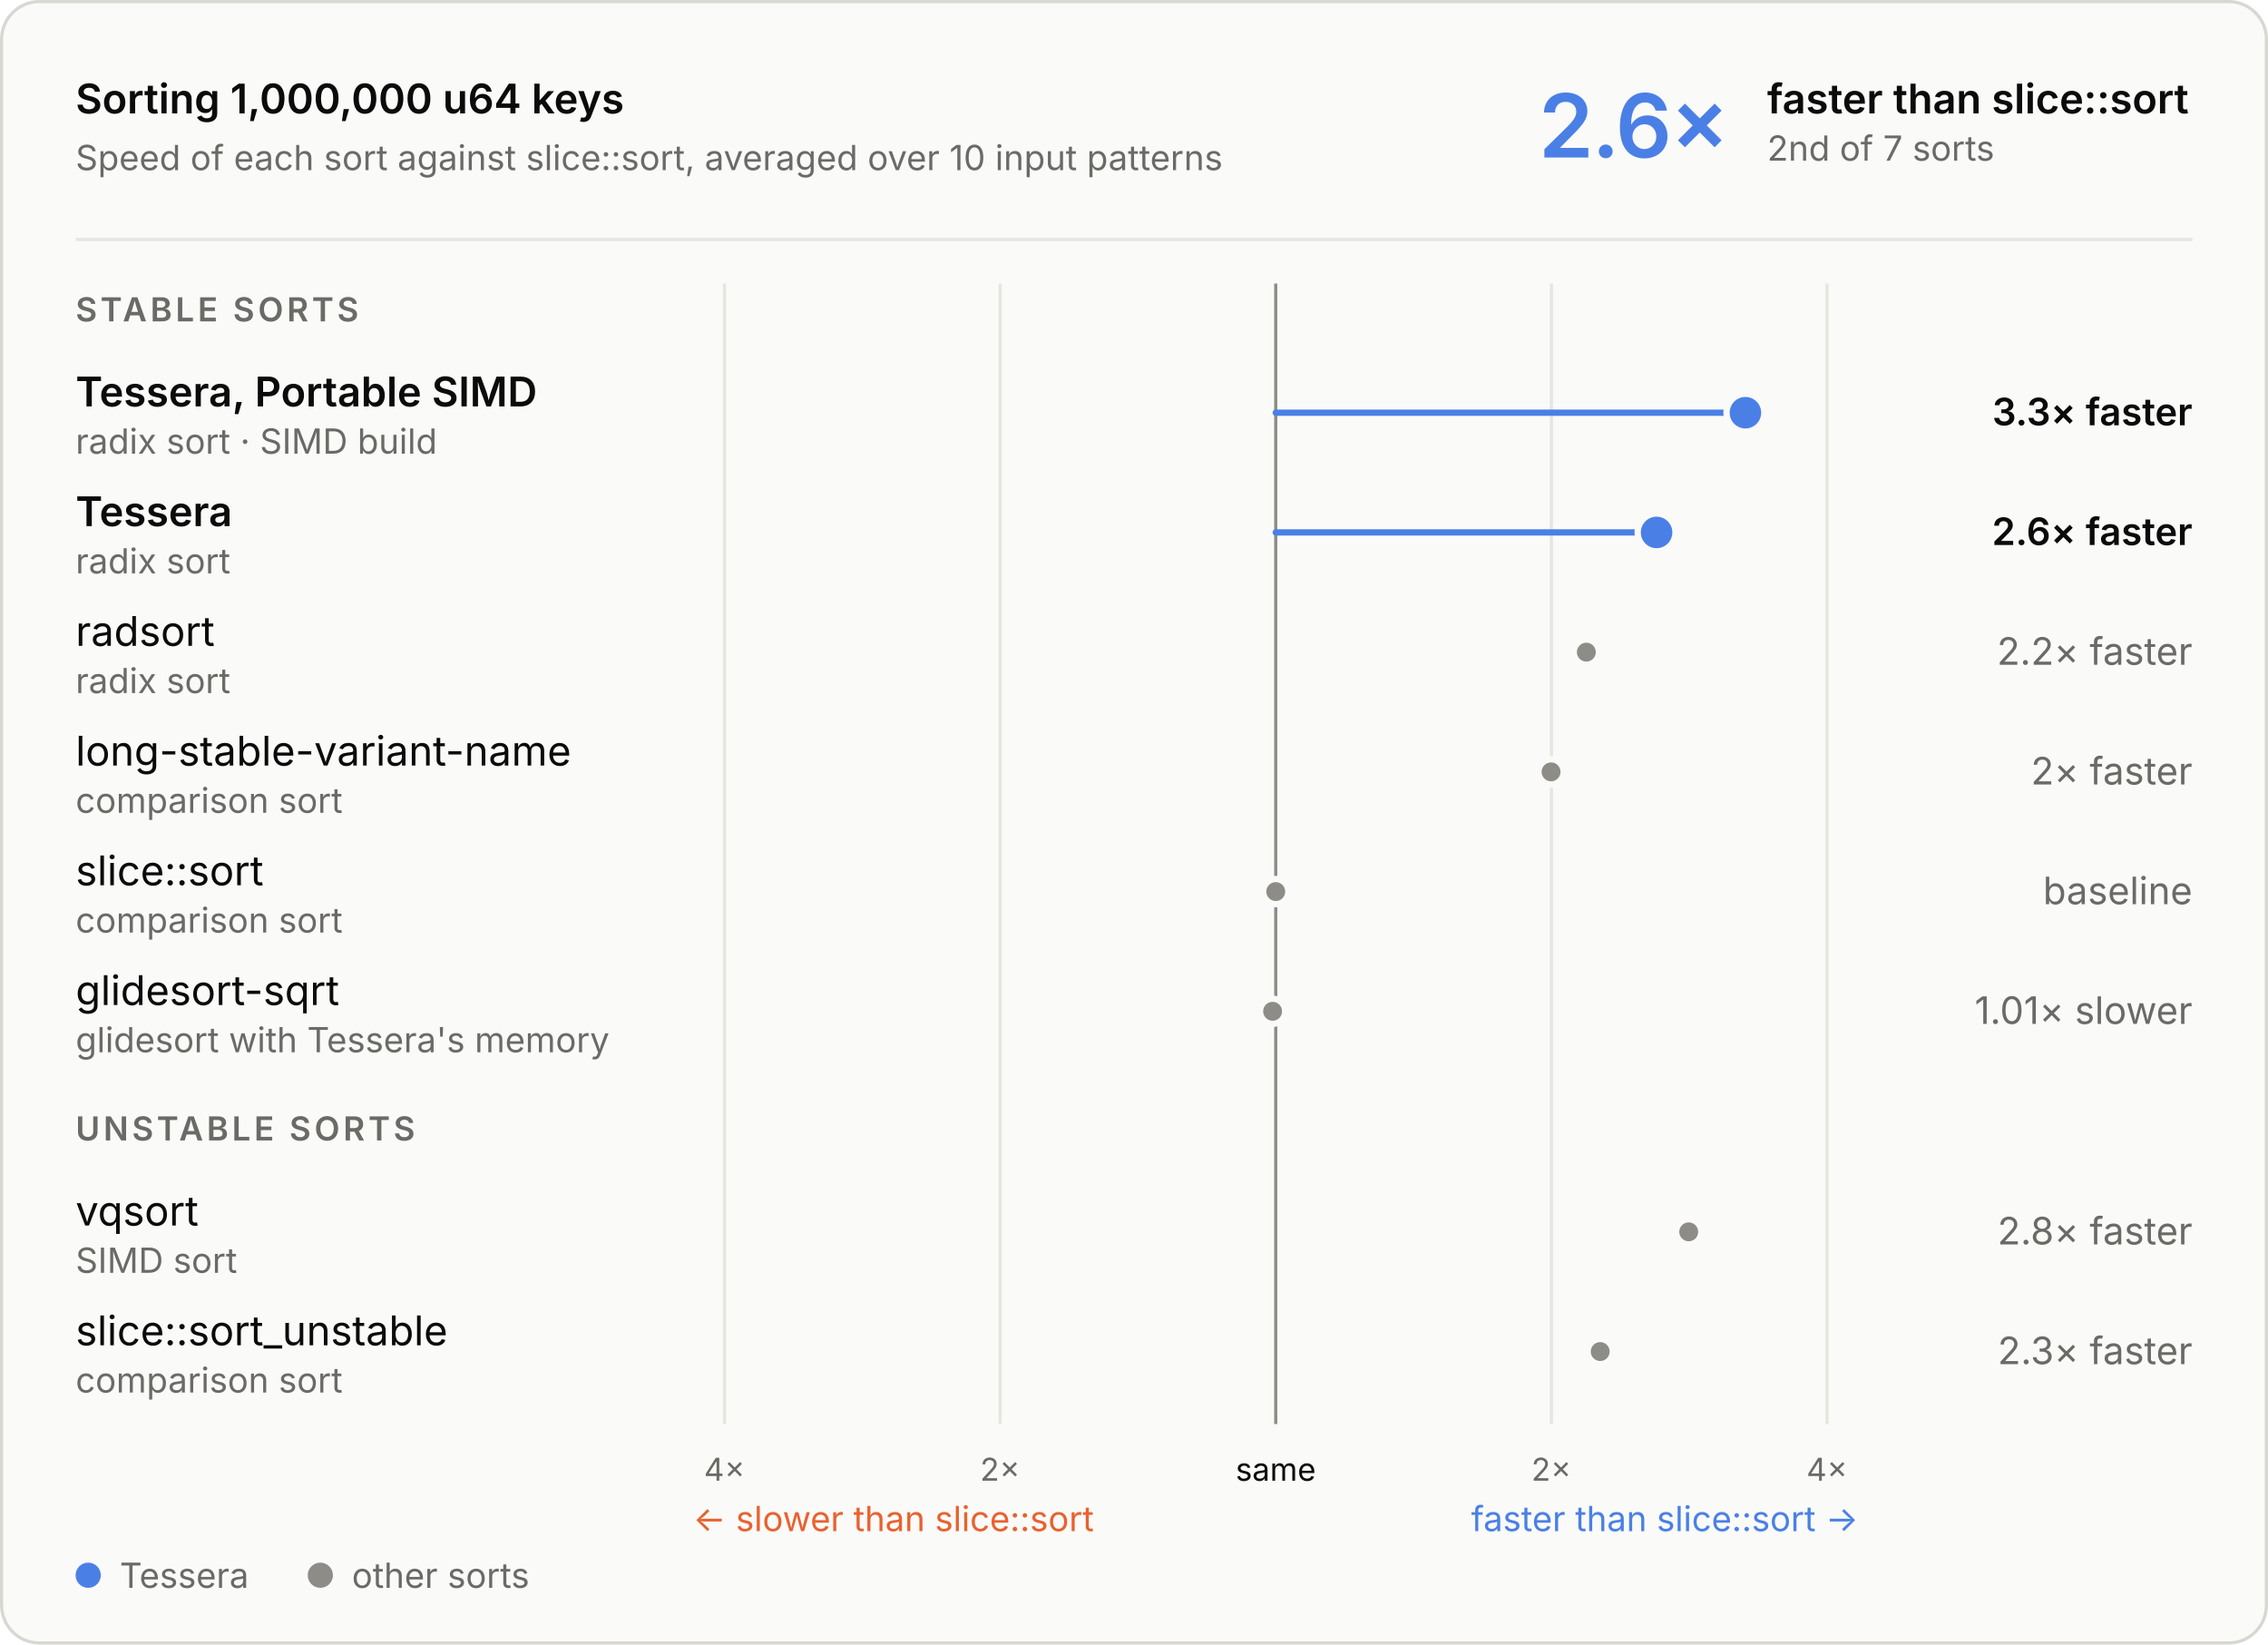
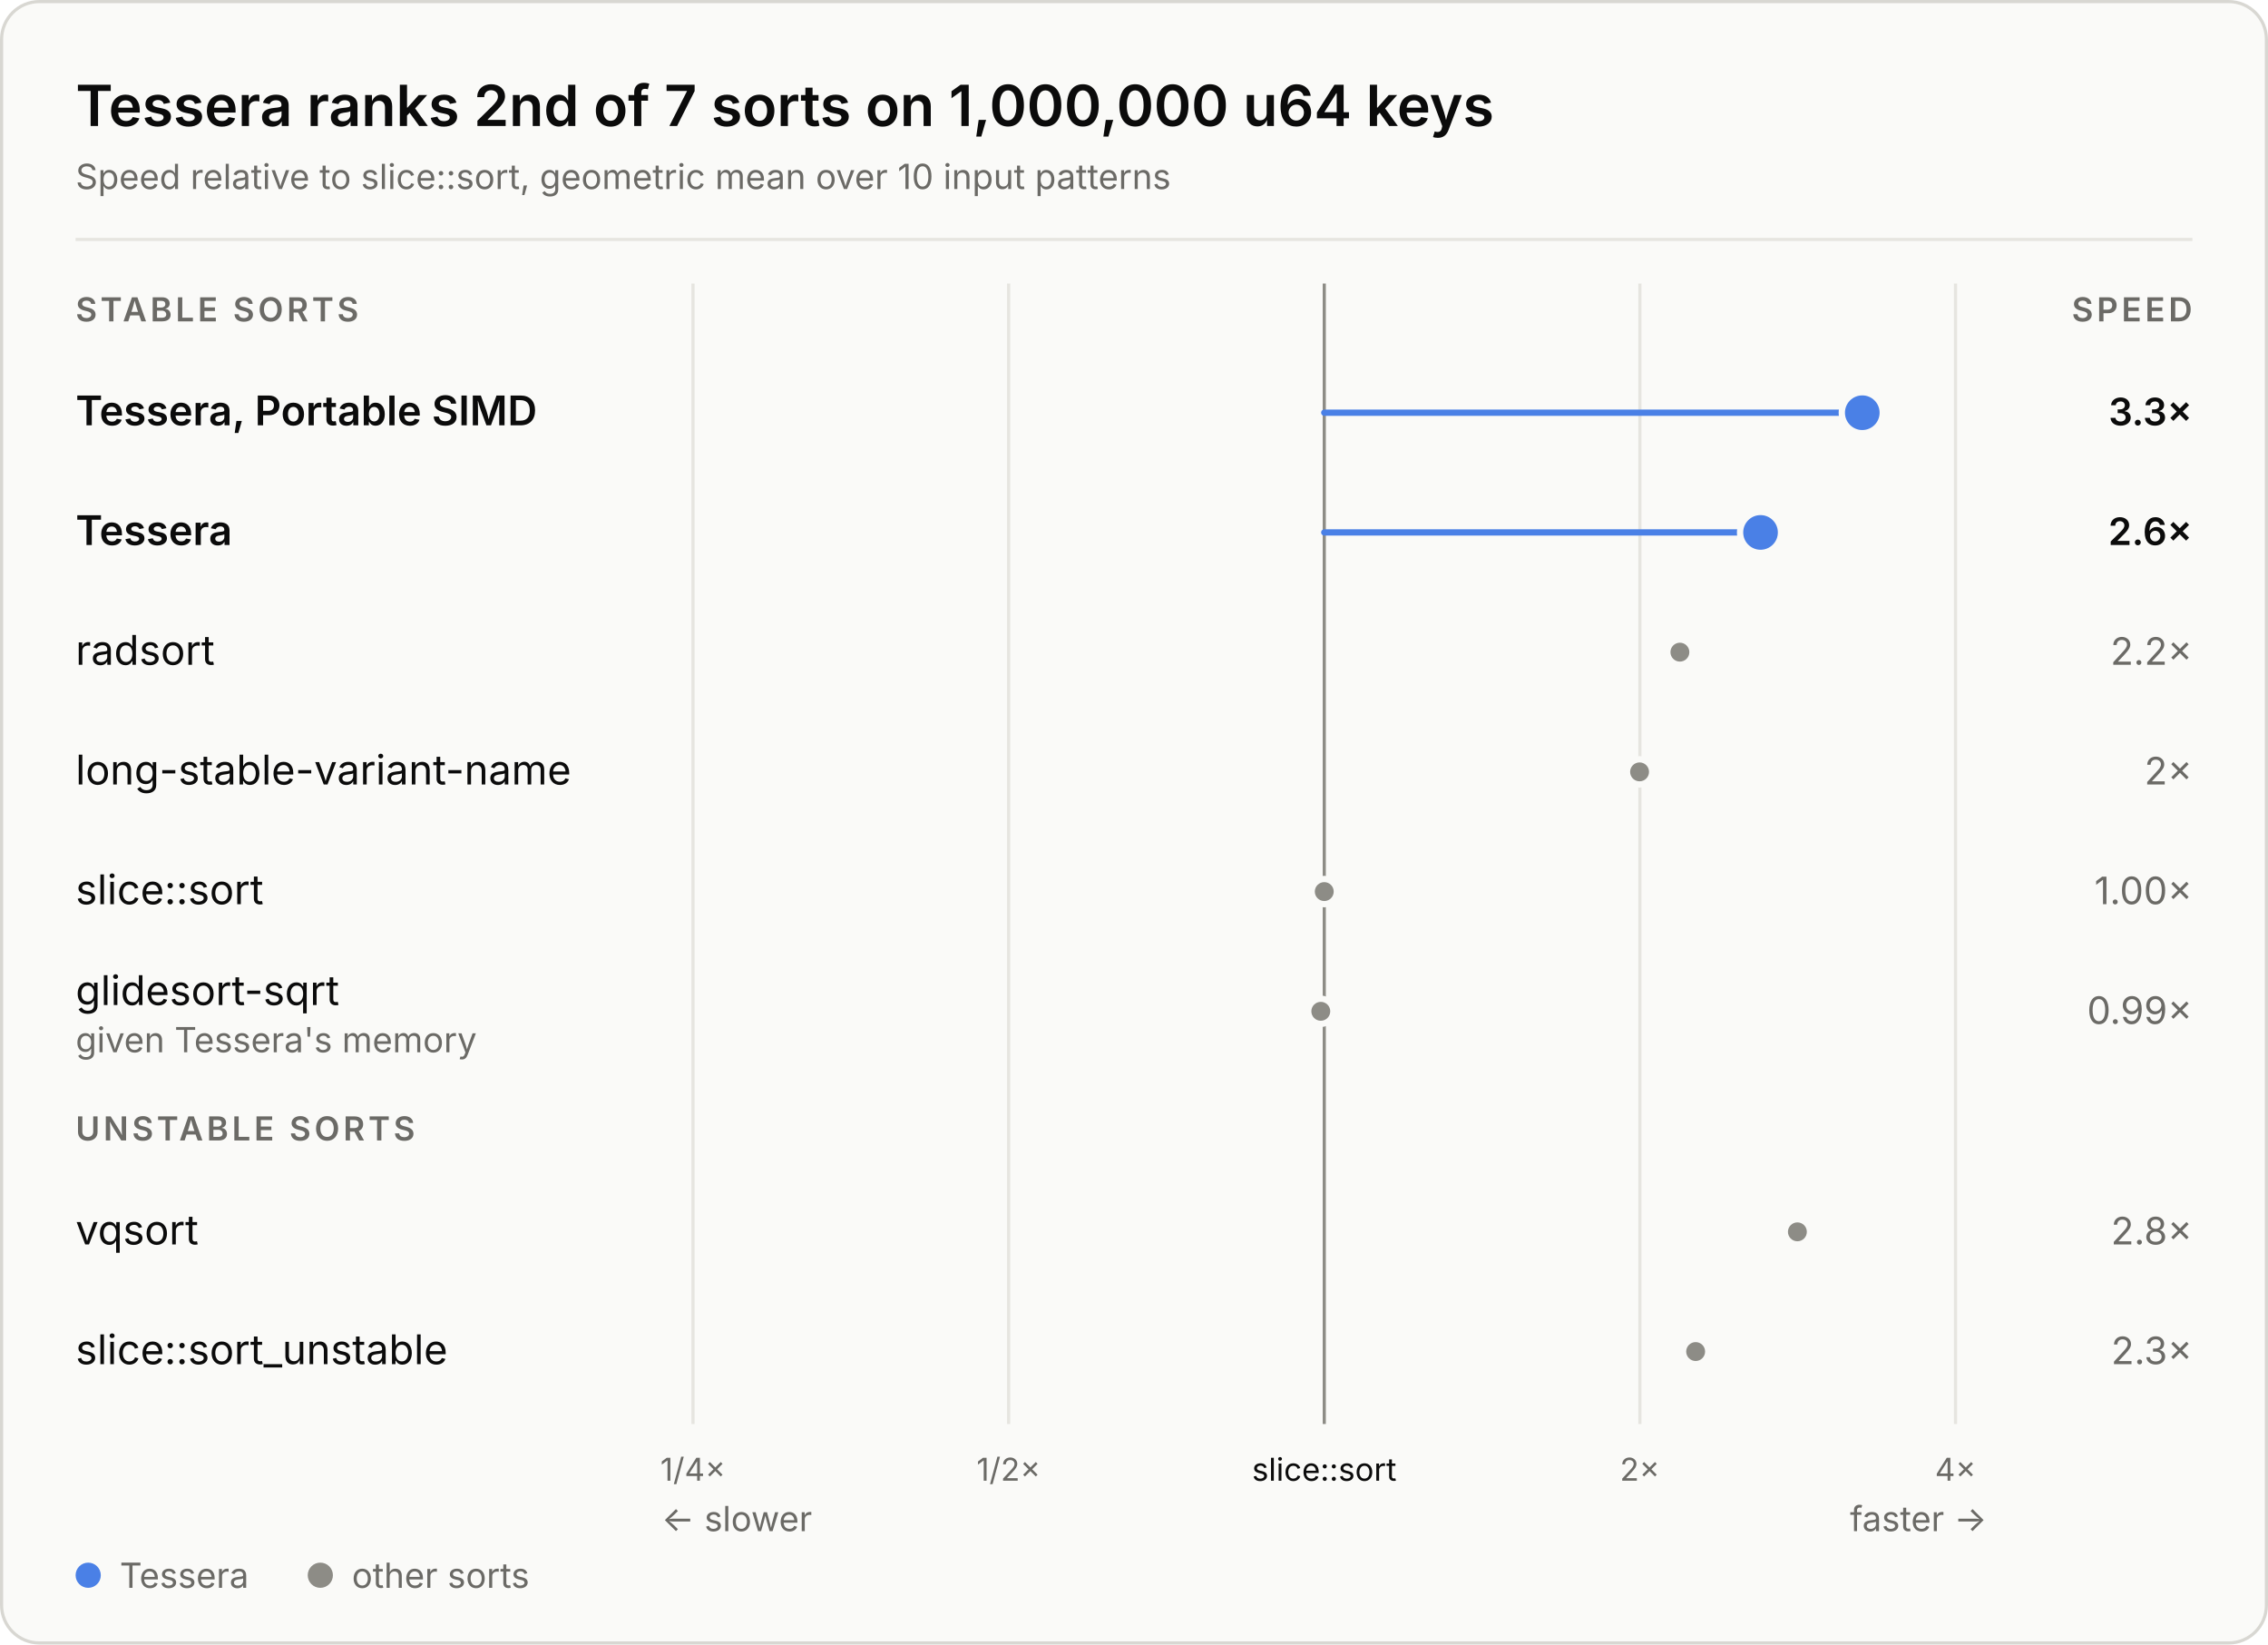
<svg xmlns="http://www.w3.org/2000/svg" viewBox="0 0 720 522" width="720" height="522" role="img" aria-labelledby="t d">
  <style>
  .panel { fill: #fafaf8; stroke: #d8d7d2; } .ring { stroke: #fafaf8; }
  .ink { fill: #0b0b0b; } .muted { fill: #6b6a66; } .rule { stroke: #e6e5e0; } .axis { stroke: #8d8c86; }
  .tag { fill: none; stroke: #c9c8c2; }
  .slower { fill: #e8622f; } .faster { fill: #4a80e6; }
  .stem-slower { stroke: #e8622f; } .stem-faster { stroke: #4a80e6; }
  .within { fill: #fafaf8; stroke: #8d8c86; }
  text { font-family: Inter, -apple-system, BlinkMacSystemFont, "Segoe UI", Helvetica, Arial, sans-serif; font-size: 13px; font-feature-settings: "tnum", "cv11"; }
  .val { font-size: 12px; } .sub { font-size: 11px; } .tiny { font-size: 10px; } .strong { font-weight: 600; }
  .hero { font-size: 28px; font-weight: 600; letter-spacing: -0.6px; font-feature-settings: "pnum"; }
  .stat { font-size: 18px; font-weight: 600; }
  .caps { font-size: 10.5px; font-weight: 600; letter-spacing: 1.1px; }
  @media (prefers-color-scheme: dark) {
    .panel { fill: #1e1e1d; stroke: #3a3a37; } .ring { stroke: #1e1e1d; }
    .ink { fill: #e8e7e3; } .muted { fill: #a3a29b; } .rule { stroke: #30302e; } .axis { stroke: #6f6e69; }
    .tag { stroke: #4a4a46; }
    .within { fill: #1e1e1d; stroke: #6f6e69; }
  }
</style>
  <style>
  .mark { fill: #8d8c86; } .stroke-mark { stroke: #8d8c86; }
</style>
  <rect class="panel" x="0.5" y="0.5" width="719" height="521" rx="12" />
-   <text class="ink strong" x="24.0" y="36.0">Sorting 1,000,000 u64 keys</text>
-   <text class="muted sub" x="24.0" y="54.0">Speed of each sort against slice::sort, averaged over 10 input patterns</text>
-   <text class="hero faster" x="549.0" y="50.0" text-anchor="end">2.6×</text>
-   <text class="ink strong" x="561.0" y="36.0">faster than slice::sort</text>
-   <text class="muted sub" x="561.0" y="51.0">2nd of 7 sorts</text>
+   <text class="ink stat" x="24.0" y="40.0">Tessera ranks 2nd of 7 sorts on 1,000,000 u64 keys</text>
+   <text class="muted sub" x="24.0" y="60.0">Speed relative to slice::sort, geometric mean over 10 input patterns</text>
  <line class="rule" x1="24" x2="696" y1="76" y2="76" stroke-width="1" />
-   <line class="axis" x1="405.0" x2="405.0" y1="90" y2="452" stroke-width="1" />
-   <text class="ink tiny" x="405.0" y="470.0" text-anchor="middle">same</text>
-   <line class="rule" x1="492.5" x2="492.5" y1="90" y2="452" stroke-width="1" />
-   <text class="muted tiny" x="492.5" y="470.0" text-anchor="middle">2×</text>
-   <line class="rule" x1="317.5" x2="317.5" y1="90" y2="452" stroke-width="1" />
-   <text class="muted tiny" x="317.5" y="470.0" text-anchor="middle">2×</text>
-   <line class="rule" x1="580.0" x2="580.0" y1="90" y2="452" stroke-width="1" />
-   <text class="muted tiny" x="580.0" y="470.0" text-anchor="middle">4×</text>
-   <line class="rule" x1="230.0" x2="230.0" y1="90" y2="452" stroke-width="1" />
-   <text class="muted tiny" x="230.0" y="470.0" text-anchor="middle">4×</text>
-   <text class="slower sub" x="220.0" y="486.0">← slower than slice::sort</text>
-   <text class="faster sub" x="590.0" y="486.0" text-anchor="end">faster than slice::sort →</text>
+   <line class="axis" x1="420.4" x2="420.4" y1="90" y2="452" stroke-width="1" />
+   <text class="ink tiny" x="420.4" y="470.0" text-anchor="middle">slice::sort</text>
+   <line class="rule" x1="520.6" x2="520.6" y1="90" y2="452" stroke-width="1" />
+   <text class="muted tiny" x="520.6" y="470.0" text-anchor="middle">2×</text>
+   <line class="rule" x1="320.2" x2="320.2" y1="90" y2="452" stroke-width="1" />
+   <text class="muted tiny" x="320.2" y="470.0" text-anchor="middle">1/2×</text>
+   <line class="rule" x1="620.8" x2="620.8" y1="90" y2="452" stroke-width="1" />
+   <text class="muted tiny" x="620.8" y="470.0" text-anchor="middle">4×</text>
+   <line class="rule" x1="220.0" x2="220.0" y1="90" y2="452" stroke-width="1" />
+   <text class="muted tiny" x="220.0" y="470.0" text-anchor="middle">1/4×</text>
+   <text class="muted sub" x="210.0" y="486.0">← slower</text>
+   <text class="muted sub" x="630.8" y="486.0" text-anchor="end">faster →</text>
+   <text class="caps muted" x="696.0" y="102.0" text-anchor="end">SPEED</text>
  <text class="caps muted" x="24.0" y="102.0">STABLE SORTS</text>
-   <text class="ink strong" x="24.0" y="129.0">Tessera, Portable SIMD</text>
-   <text class="muted sub" x="24.0" y="144.0">radix sort · SIMD build</text>
-   <line class="stem-faster" x1="405.0" x2="554.1" y1="131" y2="131" stroke-width="2" stroke-linecap="round" />
-   <circle class="faster ring" cx="554.1" cy="131" r="6" stroke-width="2" />
-   <text class="val ink strong" x="696.0" y="135.0" text-anchor="end">3.3× faster</text>
-   <text class="ink strong" x="24.0" y="167.0">Tessera</text>
-   <text class="muted sub" x="24.0" y="182.0">radix sort</text>
-   <line class="stem-faster" x1="405.0" x2="525.9" y1="169" y2="169" stroke-width="2" stroke-linecap="round" />
-   <circle class="faster ring" cx="525.9" cy="169" r="6" stroke-width="2" />
-   <text class="val ink strong" x="696.0" y="173.0" text-anchor="end">2.6× faster</text>
-   <text class="ink" x="24.0" y="205.0">radsort</text>
-   <text class="muted sub" x="24.0" y="220.0">radix sort</text>
-   <circle class="mark ring" cx="503.6" cy="207" r="4" stroke-width="2" />
-   <text class="val muted" x="696.0" y="211.0" text-anchor="end">2.2× faster</text>
-   <text class="ink" x="24.0" y="243.0">long-stable-variant-name</text>
-   <text class="muted sub" x="24.0" y="258.0">comparison sort</text>
-   <circle class="mark ring" cx="492.4" cy="245" r="4" stroke-width="2" />
-   <text class="val muted" x="696.0" y="249.0" text-anchor="end">2× faster</text>
-   <text class="ink" x="24.0" y="281.0">slice::sort</text>
-   <text class="muted sub" x="24.0" y="296.0">comparison sort</text>
-   <circle class="mark ring" cx="405.0" cy="283" r="4" stroke-width="2" />
-   <text class="val muted" x="696.0" y="287.0" text-anchor="end">baseline</text>
+   <text class="ink strong" x="24.0" y="135.0">Tessera, Portable SIMD</text>
+   <line class="stem-faster" x1="420.4" x2="591.2" y1="131" y2="131" stroke-width="2" stroke-linecap="round" />
+   <circle class="faster ring" cx="591.2" cy="131" r="6.5" stroke-width="2" />
+   <text class="val ink strong" x="696.0" y="135.0" text-anchor="end">3.3×</text>
+   <text class="ink strong" x="24.0" y="173.0">Tessera</text>
+   <line class="stem-faster" x1="420.4" x2="558.9" y1="169" y2="169" stroke-width="2" stroke-linecap="round" />
+   <circle class="faster ring" cx="558.9" cy="169" r="6.5" stroke-width="2" />
+   <text class="val ink strong" x="696.0" y="173.0" text-anchor="end">2.6×</text>
+   <text class="ink" x="24.0" y="211.0">radsort</text>
+   <circle class="mark ring" cx="533.3" cy="207" r="4" stroke-width="2" />
+   <text class="val muted" x="696.0" y="211.0" text-anchor="end">2.2×</text>
+   <text class="ink" x="24.0" y="249.0">long-stable-variant-name</text>
+   <circle class="mark ring" cx="520.5" cy="245" r="4" stroke-width="2" />
+   <text class="val muted" x="696.0" y="249.0" text-anchor="end">2×</text>
+   <text class="ink" x="24.0" y="287.0">slice::sort</text>
+   <circle class="mark ring" cx="420.4" cy="283" r="4" stroke-width="2" />
+   <text class="val muted" x="696.0" y="287.0" text-anchor="end">1.00×</text>
  <text class="ink" x="24.0" y="319.0">glidesort-sqrt</text>
-   <text class="muted sub" x="24.0" y="334.0">glidesort with Tessera's memory</text>
-   <circle class="mark ring" cx="404.0" cy="321" r="4" stroke-width="2" />
-   <text class="val muted" x="696.0" y="325.0" text-anchor="end">1.01× slower</text>
+   <text class="muted sub" x="24.0" y="334.0">given Tessera's memory</text>
+   <circle class="mark ring" cx="419.3" cy="321" r="4" stroke-width="2" />
+   <text class="val muted" x="696.0" y="325.0" text-anchor="end">0.99×</text>
  <text class="caps muted" x="24.0" y="362.0">UNSTABLE SORTS</text>
-   <text class="ink" x="24.0" y="389.0">vqsort</text>
-   <text class="muted sub" x="24.0" y="404.0">SIMD sort</text>
-   <circle class="mark ring" cx="536.1" cy="391" r="4" stroke-width="2" />
-   <text class="val muted" x="696.0" y="395.0" text-anchor="end">2.8× faster</text>
-   <text class="ink" x="24.0" y="427.0">slice::sort_unstable</text>
-   <text class="muted sub" x="24.0" y="442.0">comparison sort</text>
-   <circle class="mark ring" cx="508.0" cy="429" r="4" stroke-width="2" />
-   <text class="val muted" x="696.0" y="433.0" text-anchor="end">2.3× faster</text>
+   <text class="ink" x="24.0" y="395.0">vqsort</text>
+   <circle class="mark ring" cx="570.6" cy="391" r="4" stroke-width="2" />
+   <text class="val muted" x="696.0" y="395.0" text-anchor="end">2.8×</text>
+   <text class="ink" x="24.0" y="433.0">slice::sort_unstable</text>
+   <circle class="mark ring" cx="538.3" cy="429" r="4" stroke-width="2" />
+   <text class="val muted" x="696.0" y="433.0" text-anchor="end">2.3×</text>
  <circle class="faster" cx="28" cy="500" r="4" />
  <text class="muted sub" x="38.0" y="504.0">Tessera</text>
  <circle class="mark" cx="101.69" cy="500" r="4" />
  <text class="muted sub" x="111.7" y="504.0">other sorts</text>
</svg>
